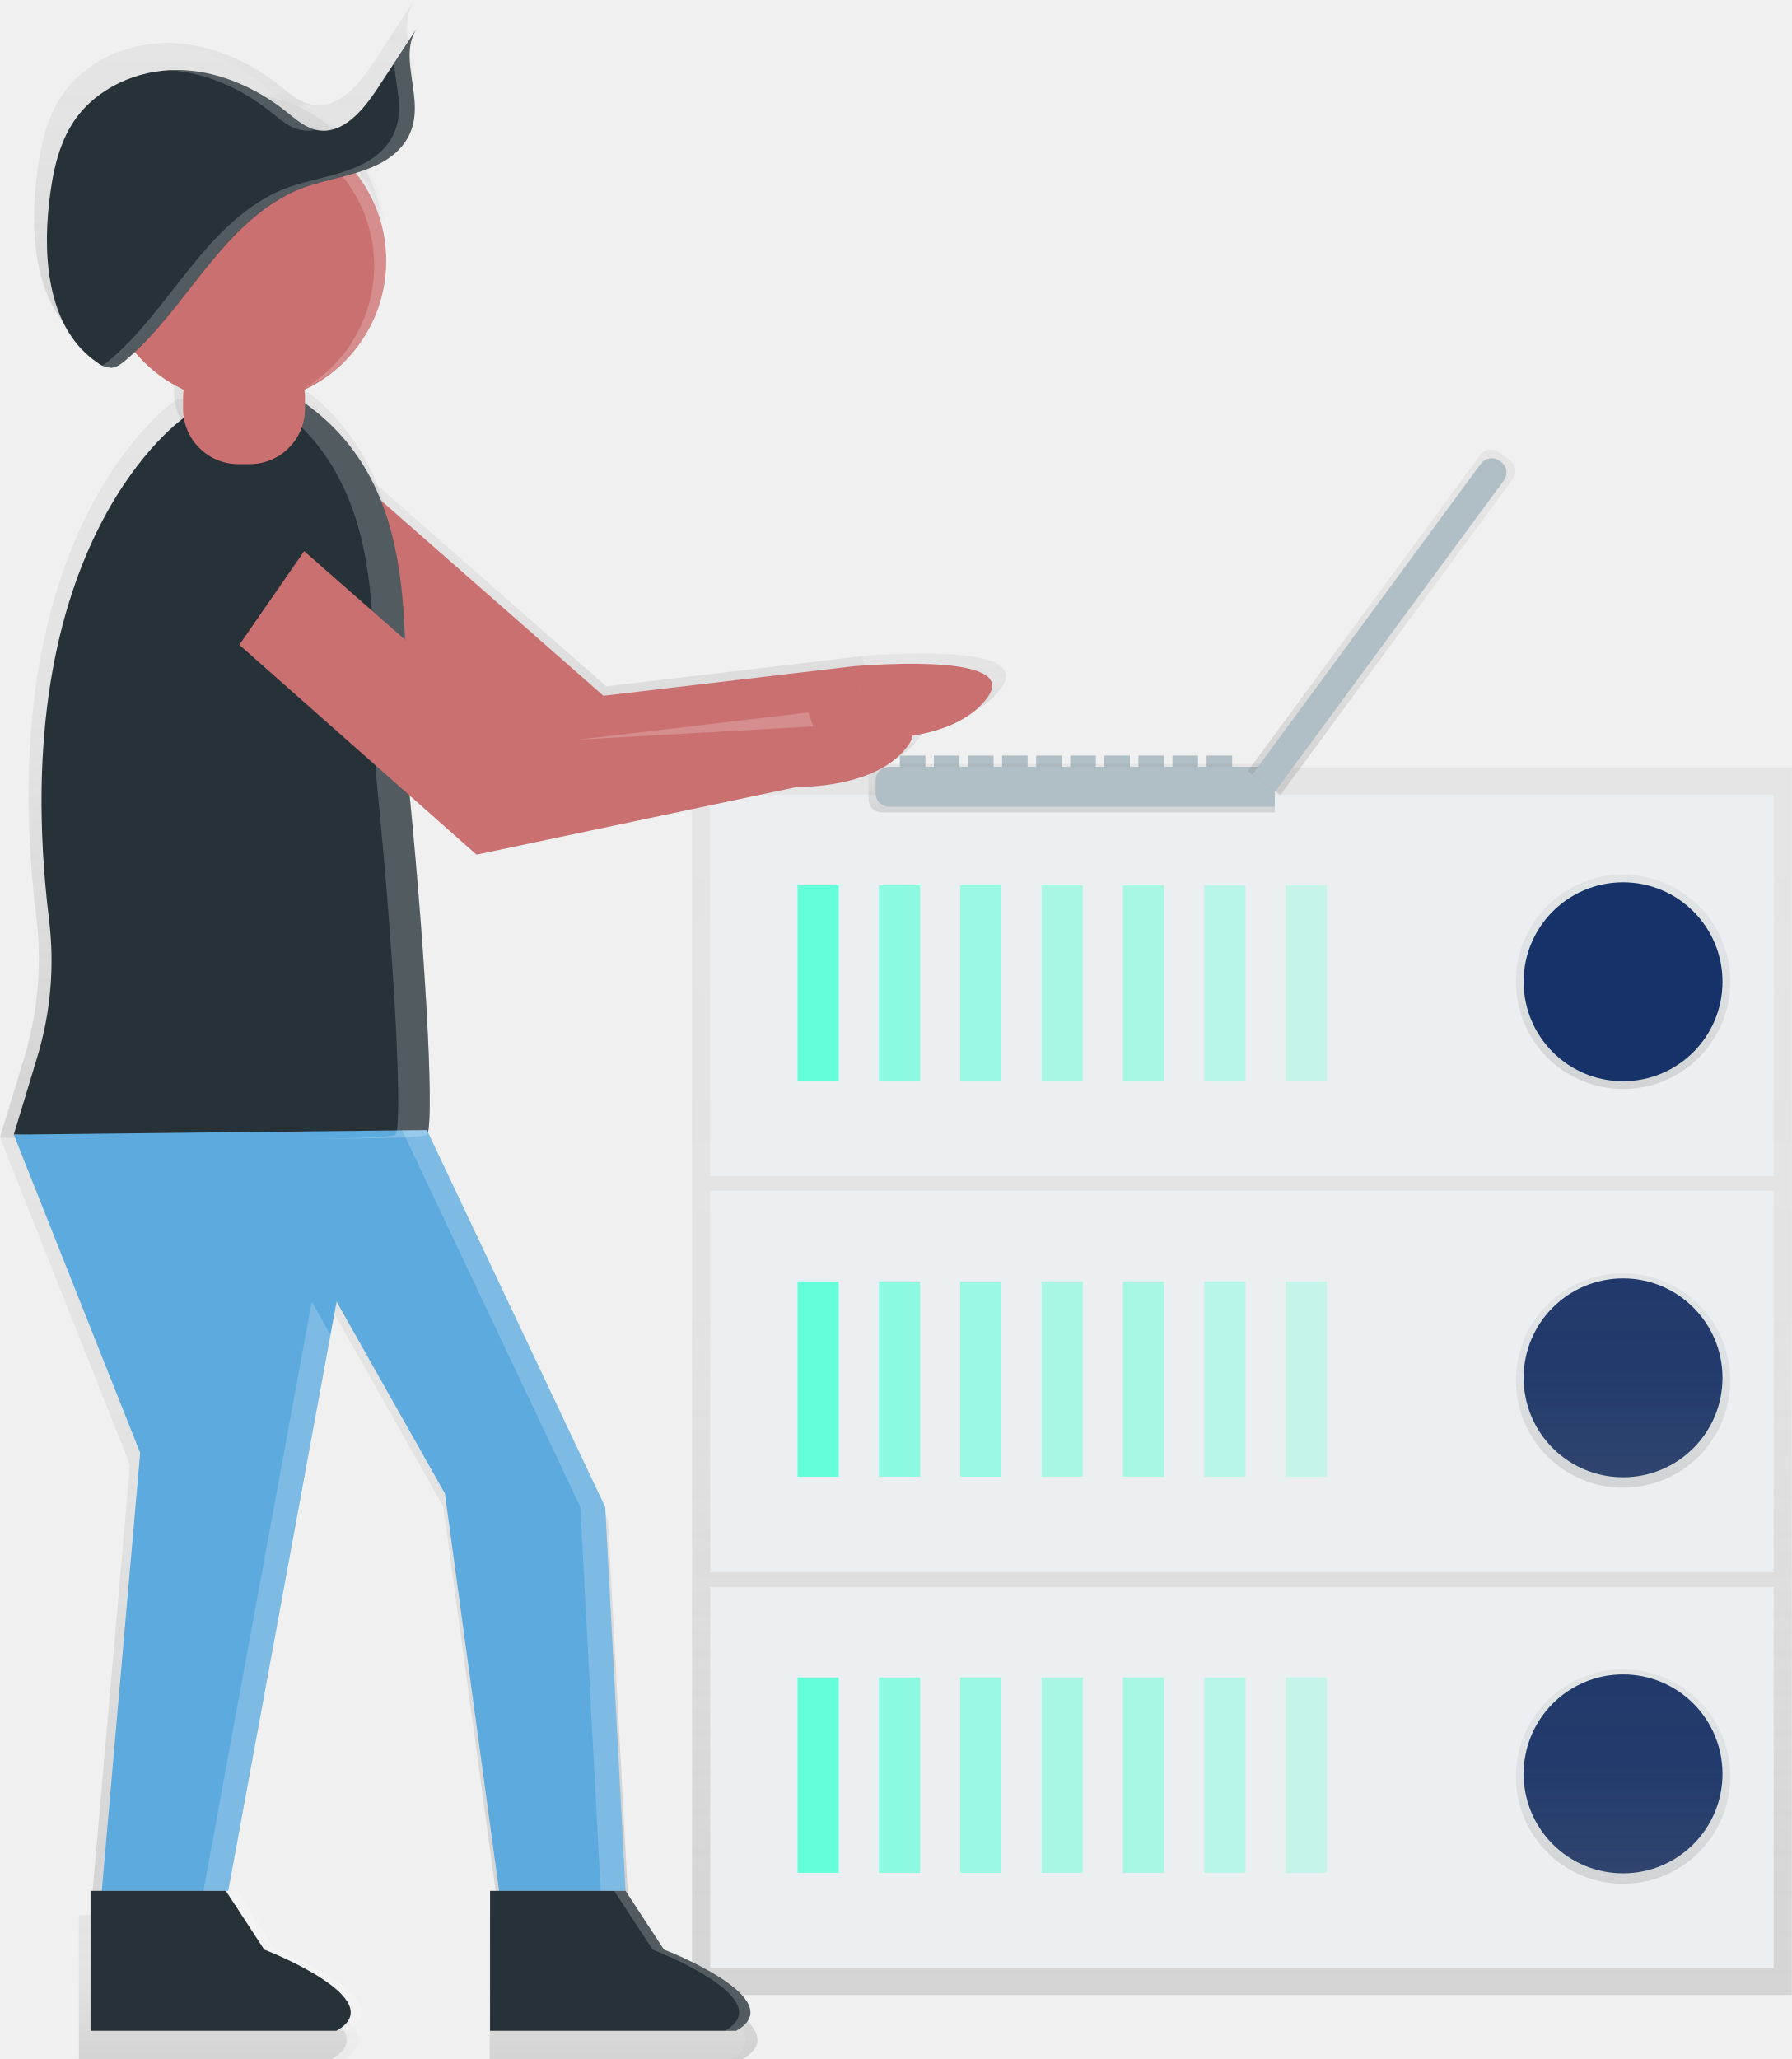
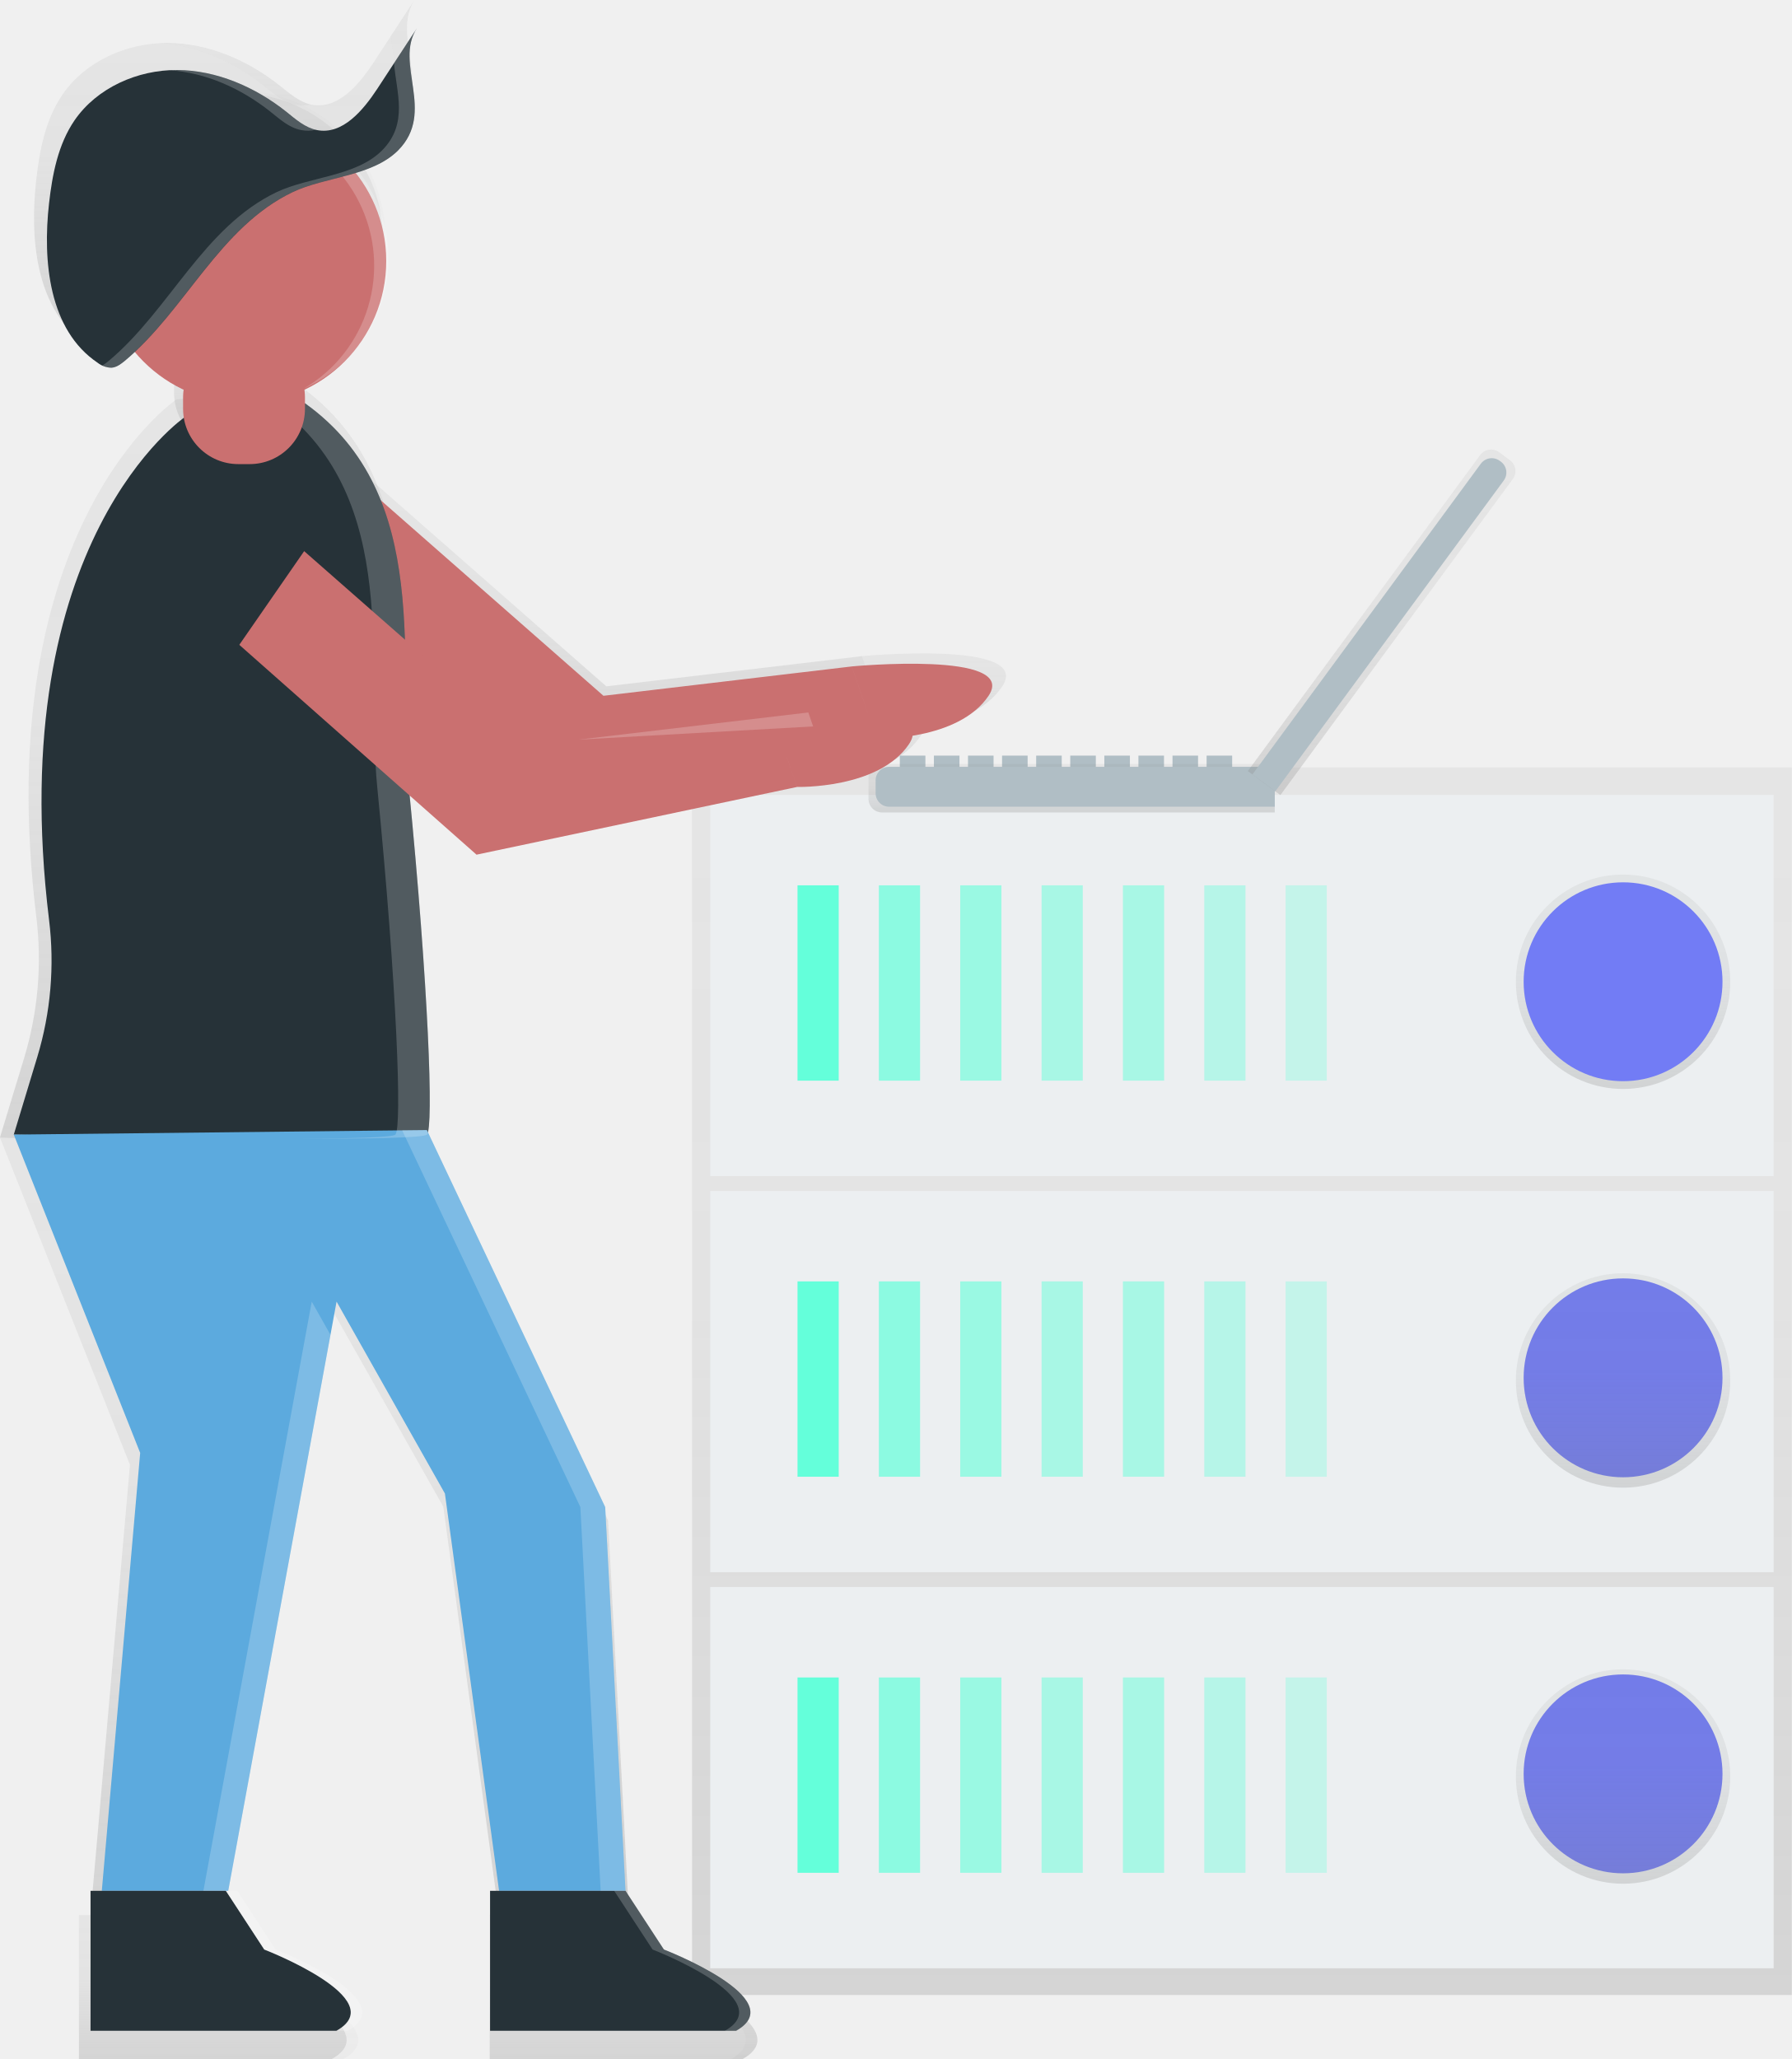
<svg xmlns="http://www.w3.org/2000/svg" xmlns:xlink="http://www.w3.org/1999/xlink" data-name="Layer 1" width="663.17" height="762">
  <defs>
    <linearGradient id="a" x1="459.65" y1="738.32" x2="459.65" y2="284.02" gradientUnits="userSpaceOnUse">
      <stop offset="0" stop-color="gray" stop-opacity=".25" />
      <stop offset=".54" stop-color="gray" stop-opacity=".12" />
      <stop offset="1" stop-color="gray" stop-opacity=".1" />
    </linearGradient>
    <linearGradient id="b" x1="600.72" y1="403" x2="600.72" y2="323.66" xlink:href="#a" />
    <linearGradient id="c" x1="600.72" y1="550.56" x2="600.72" y2="471.22" xlink:href="#a" />
    <linearGradient id="d" x1="600.72" y1="697.13" x2="600.72" y2="617.79" xlink:href="#a" />
    <linearGradient id="e" x1="665.06" y1="369.67" x2="665.06" y2="351.79" xlink:href="#a" />
    <linearGradient id="f" x1="479.65" y1="365.1" x2="479.65" y2="234.63" xlink:href="#a" />
    <linearGradient id="g" x1="614.02" y1="339.34" x2="614.02" y2="310.82" xlink:href="#a" />
    <linearGradient id="h" x1="87.62" y1="142.68" x2="87.62" y2="34.45" xlink:href="#a" />
    <linearGradient id="i" x1="347.57" y1="491.51" x2="347.57" y2="211.68" xlink:href="#a" />
    <linearGradient id="j" x1="116.39" y1="708.74" x2="116.39" y2="419.27" xlink:href="#a" />
    <linearGradient id="k" x1="499.2" y1="831" x2="499.2" y2="777.74" xlink:href="#a" />
    <linearGradient id="l" x1="347.16" y1="831" x2="347.16" y2="777.74" xlink:href="#a" />
    <linearGradient id="m" x1="370.62" y1="206.37" x2="370.62" y2="102.59" xlink:href="#a" />
    <linearGradient id="n" x1="351.42" y1="198.2" x2="351.42" y2="69" xlink:href="#a" />
    <linearGradient id="o" x1="355.36" y1="108.01" x2="355.36" y2="84.91" xlink:href="#a" />
    <linearGradient id="p" x1="361.95" y1="198.2" x2="361.95" y2="69" xlink:href="#a" />
    <linearGradient id="q" x1="397.75" y1="491.51" x2="397.75" y2="211.68" xlink:href="#a" />
    <linearGradient id="r" x1="449.38" y1="383.47" x2="449.38" y2="253.01" xlink:href="#a" />
    <linearGradient id="s" x1="583.76" y1="357.71" x2="583.76" y2="329.2" xlink:href="#a" />
    <linearGradient id="t" x1="87.62" y1="165.87" x2="87.62" y2="119.49" xlink:href="#a" />
    <linearGradient id="u" x1="96.33" y1="708.74" x2="96.33" y2="484.55" xlink:href="#a" />
    <linearGradient id="v" x1="190.29" y1="708.74" x2="190.29" y2="419.27" xlink:href="#a" />
    <linearGradient id="w" x1="522.82" y1="831" x2="522.82" y2="777.74" xlink:href="#a" />
    <linearGradient id="x" x1="375.07" y1="831" x2="375.07" y2="777.74" xlink:href="#a" />
    <linearGradient id="y" x1="259.45" y1="270.72" x2="259.45" y2="260.36" xlink:href="#a" />
    <linearGradient id="z" x1="82.08" y1="254.09" x2="82.08" y2="165.45" xlink:href="#a" />
    <linearGradient id="A" x1="779.72" y1="363.2" x2="779.72" y2="235.39" xlink:href="#a" />
  </defs>
  <path fill="#b0bec5" d="M333.04 279.64h9.46v6.31h-9.46zm12.61 0h9.46v6.31h-9.46zm12.62 0h9.46v6.31h-9.46zm12.61 0h9.46v6.31h-9.46zm12.62 0h9.46v6.31h-9.46zm12.62 0h9.46v6.31h-9.46zm12.61 0h9.46v6.31h-9.46zm12.62 0h9.46v6.31h-9.46zm12.61 0h9.46v6.31h-9.46zm12.62 0h9.46v6.31h-9.46z" />
  <path fill="url(#a)" d="M256.14 284.02h407.03v454.29H256.14z" />
  <path fill="#eceff1" d="M262.87 587.33h393.58v141.09H262.87z" />
  <path fill="#64ffda" d="M295.17 620.8h15.25v72.29h-15.25z" />
  <path fill="#64ffda" d="M325.28 620.8h15.25v72.29h-15.25z" opacity=".7" />
  <path fill="#64ffda" d="M355.39 620.8h15.25v72.29h-15.25z" opacity=".6" />
  <path fill="#64ffda" d="M385.5 620.8h15.25v72.29H385.5zm30.11 0h15.25v72.29h-15.25z" opacity=".5" />
  <path fill="#64ffda" d="M445.72 620.8h15.25v72.29h-15.25z" opacity=".4" />
  <path fill="#64ffda" d="M475.82 620.8h15.25v72.29h-15.25z" opacity=".3" />
-   <circle cx="600.72" cy="656.48" r="36.8" fill="#163269" />
+   <circle cx="600.72" cy="656.48" r="36.8" fill="#727cf5" />
  <path fill="#eceff1" d="M262.87 440.75h393.58v141.09H262.87z" />
  <path fill="#64ffda" d="M295.17 474.22h15.25v72.29h-15.25z" />
  <path fill="#64ffda" d="M325.28 474.22h15.25v72.29h-15.25z" opacity=".7" />
  <path fill="#64ffda" d="M355.39 474.22h15.25v72.29h-15.25z" opacity=".6" />
  <path fill="#64ffda" d="M385.5 474.22h15.25v72.29H385.5zm30.11 0h15.25v72.29h-15.25z" opacity=".5" />
  <path fill="#64ffda" d="M445.72 474.22h15.25v72.29h-15.25z" opacity=".4" />
  <path fill="#64ffda" d="M475.82 474.22h15.25v72.29h-15.25z" opacity=".3" />
-   <circle cx="600.72" cy="509.91" r="36.8" fill="#163269" />
+   <circle cx="600.72" cy="509.91" r="36.8" fill="#727cf5" />
  <path fill="#eceff1" d="M262.87 294.18h393.58v141.09H262.87z" />
  <path fill="#64ffda" d="M295.17 327.64h15.25v72.29h-15.25z" />
  <path fill="#64ffda" d="M325.28 327.64h15.25v72.29h-15.25z" opacity=".7" />
  <path fill="#64ffda" d="M355.39 327.64h15.25v72.29h-15.25z" opacity=".6" />
  <path fill="#64ffda" d="M385.5 327.64h15.25v72.29H385.5zm30.11 0h15.25v72.29h-15.25z" opacity=".5" />
  <path fill="#64ffda" d="M445.72 327.64h15.25v72.29h-15.25z" opacity=".4" />
  <path fill="#64ffda" d="M475.82 327.64h15.25v72.29h-15.25z" opacity=".3" />
  <circle cx="600.72" cy="363.33" r="39.67" fill="url(#b)" />
  <circle cx="600.72" cy="510.89" r="39.67" fill="url(#c)" />
  <circle cx="600.72" cy="657.46" r="39.67" fill="url(#d)" />
-   <circle cx="600.72" cy="363.33" r="36.8" fill="#163269" />
+   <circle cx="600.72" cy="363.33" r="36.8" fill="#727cf5" />
  <path d="M740.22 369.67H594.86a5 5 0 01-5-5v-7.92a5 5 0 015-5h145.36z" transform="translate(-268.41 -69)" fill="url(#e)" />
  <path d="M471.81 298.56H329.08a5 5 0 01-5-5v-4.77a5 5 0 015-5h142.73z" fill="#b0bec5" />
  <path d="M369.8 272.22l105 92.88 122-25.77-9.45-27.49L492.81 323l-94.59-83a21.49 21.49 0 00-31.72 3.74 21.49 21.49 0 003.3 28.48z" transform="translate(-268.41 -69)" fill="url(#f)" />
  <path d="M596.74 339.33s31.12.86 42.62-16.32-52.07-11.17-52.07-11.17z" transform="translate(-268.41 -69)" fill="url(#g)" />
  <circle cx="87.62" cy="88.56" r="54.12" fill="url(#h)" />
  <path d="M333.7 216.83s-69.5 46.8-51.85 191.48a126.66 126.66 0 01-4.46 52.07l-9 29.6s152.9 3.44 157.19 0c2.66-2.13.59-56.65-6.87-132.28-4.57-46.33 9.76-110.78-39.51-146z" transform="translate(-268.41 -69)" fill="url(#i)" />
  <path fill="url(#j)" d="M157.19 419.27l67.86 143.45 7.73 146.02h-48.1l-20.62-151.18-41.23-73.01L81.6 708.74H33.5L48.1 542.1 0 420.99l157.19-1.72z" />
  <path d="M501.2 777.74l14.6 22.33s49 18.9 27.49 30.92h-93.63v-53.25z" transform="translate(-268.41 -69)" fill="url(#k)" />
  <path d="M349.16 777.74l14.6 22.33s49 18.9 27.49 30.92h-93.63v-53.25z" transform="translate(-268.41 -69)" fill="url(#l)" />
  <path d="M356.89 102.59a53.85 53.85 0 00-26.66 7 54.11 54.11 0 0148.17 96.75 54.12 54.12 0 00-21.51-103.78z" transform="translate(-268.41 -69)" fill="url(#m)" opacity=".2" />
  <path d="M421.82 69l-15.06 23c-5.41 8.27-13.27 17.66-23 15.74-4.52-.89-8.14-4.15-11.75-7-11.81-9.38-26.42-15.74-41.5-15.83s-30.51 6.7-39 19.15c-6.29 9.19-8.46 20.53-9.7 31.59-2.49 22.12 0 48.23 18.47 60.65a8.68 8.68 0 005.24 1.89c2-.13 3.62-1.4 5.12-2.66 23.12-19.37 36-50.87 63.84-64.17 12.29-5.86 30.17-5.91 40.08-15.87 14.6-14.64-1.56-33.02 7.26-46.49z" transform="translate(-268.41 -69)" fill="url(#n)" />
  <g opacity=".2">
    <path d="M366 100.74c3.61 2.87 7.22 6.13 11.75 7a13 13 0 005.56-.11c-4.31-1-7.8-4.15-11.29-6.91-11.81-9.38-26.42-15.74-41.5-15.83-1.06 0-2.11 0-3.17.09 14.1.83 27.65 7.02 38.65 15.76z" transform="translate(-268.41 -69)" fill="url(#o)" />
    <path d="M421.82 69l-8.69 13.29c.83 10.93 5.63 23-4.55 33.2-9.92 10-27.8 10-40.08 15.87-27.87 13.3-40.73 44.81-63.84 64.17a16.5 16.5 0 01-2.56 1.84 6.71 6.71 0 003.45.82c2-.13 3.62-1.4 5.12-2.66 23.12-19.37 36-50.87 63.84-64.17 12.29-5.86 30.17-5.91 40.08-15.87 14.57-14.64-1.59-33.02 7.23-46.49z" transform="translate(-268.41 -69)" fill="url(#p)" />
  </g>
  <path d="M418.74 357.71c-4.57-46.33 9.76-110.78-39.51-146l-10.43 1.18c47.35 35.48 33.4 99 37.92 144.84 7.46 75.63 9.54 130.15 6.87 132.28-1.31 1-16.44 1.46-36.83 1.52 26.23.07 47.3-.27 48.86-1.52 2.65-2.15.57-56.67-6.88-132.3z" transform="translate(-268.41 -69)" fill="url(#q)" opacity=".2" />
  <path d="M339.54 290.59l105 92.88 122-25.77-9.54-27.48-94.49 11.17-94.59-83a21.49 21.49 0 00-31.72 3.74 21.49 21.49 0 003.34 28.46z" transform="translate(-268.41 -69)" fill="url(#r)" />
  <path d="M566.48 357.71s31.12.86 42.62-16.32-52.1-11.17-52.1-11.17z" transform="translate(-268.41 -69)" fill="url(#s)" />
  <rect x="64.42" y="119.49" width="46.38" height="46.38" rx="20.47" ry="20.47" fill="url(#t)" />
  <g opacity=".2">
    <path fill="url(#u)" d="M113.38 484.55L72.15 708.74h9.45l38.91-211.57-7.13-12.62z" />
    <path fill="url(#v)" d="M225.05 562.72l-67.86-143.45-9.4.1 67.81 143.35 7.73 146.02h9.45l-7.73-146.02z" />
  </g>
  <path d="M515.8 800.08l-14.6-22.33h-4.3l14.6 22.33S560.47 819 539 831h4.29c21.47-12-27.49-30.92-27.49-30.92z" transform="translate(-268.41 -69)" fill="url(#w)" opacity=".2" />
  <path d="M368.06 800.08l-14.6-22.33h-4.29l14.6 22.33s49 18.9 27.49 30.92h4.29c21.45-12-27.49-30.92-27.49-30.92z" transform="translate(-268.41 -69)" fill="url(#x)" opacity=".2" />
  <path fill="url(#y)" d="M304.19 265.68l-1.83-5.32-87.65 10.36 89.48-5.04z" opacity=".2" />
  <path fill="url(#z)" d="M43.17 220.58l29.19-55.13L121 183.83l-48.64 70.26-29.19-33.51z" />
  <path d="M103.72 208.09l102.09 90.34 118.63-25.06-9.19-26.73-91.9 10.86-92-80.76a20.9 20.9 0 00-30.85 3.64 20.9 20.9 0 003.22 27.71zm220.72 65.27s30.27.84 41.45-15.87-50.64-10.86-50.64-10.86z" fill="#ca7070" />
  <circle cx="90.32" cy="96.58" r="52.63" fill="#ca7070" />
  <path d="M68.59 154.22S.99 199.74 18.16 340.46a123.19 123.19 0 01-4.34 50.65L5.1 419.9s148.71 3.34 152.89 0c2.59-2.07.57-55.1-6.68-128.66-4.44-45.06 9.49-107.75-38.43-142z" fill="#263238" />
  <path fill="#5caade" d="M157.99 418.22l66 139.52 7.51 142.02h-46.78l-20.05-147.03-40.1-71.02-40.1 218.05H37.68l14.2-162.07L5.1 419.89l152.89-1.67z" />
  <path d="M231.51 699.76l14.2 21.72s47.62 18.38 26.73 30.08h-91.06v-51.8zm-147.92 0l14.2 21.72s47.62 18.38 26.73 30.08H33.51v-51.8z" fill="#263238" />
  <path d="M91.16 43.11a52.37 52.37 0 00-25.93 6.84A52.63 52.63 0 01112.08 144 52.64 52.64 0 0091.16 43.07z" fill="#fff" opacity=".2" />
  <path d="M154.3 10.44l-14.64 22.39c-5.26 8-12.9 17.17-22.33 15.31-4.4-.87-7.91-4-11.42-6.83-11.5-9.12-25.7-15.31-40.32-15.4s-29.67 6.52-38 18.62c-6.11 8.93-8.22 20-9.44 30.73-2.42 21.51 0 46.91 18 59a8.45 8.45 0 005.09 1.83c1.9-.13 3.52-1.36 5-2.59 22.48-18.83 35-49.48 62.1-62.41 11.95-5.7 29.34-5.75 39-15.43 14.11-14.24-1.61-32.12 6.96-45.22z" fill="#263238" />
  <path d="M100.05 41.31c3.51 2.79 7 6 11.42 6.83a12.69 12.69 0 005.41-.1c-4.19-1-7.59-4-11-6.72C94.41 32.19 80.21 26 65.59 25.91c-1 0-2.05 0-3.08.09 13.63.79 26.78 6.76 37.54 15.31zm54.25-30.87l-8.46 12.93c.8 10.63 5.48 22.34-4.43 32.29-9.65 9.68-27 9.73-39 15.43-27.11 12.93-39.61 43.58-62.1 62.41a16 16 0 01-2.49 1.79 6.52 6.52 0 003.35.8c1.9-.13 3.52-1.36 5-2.59 22.48-18.83 35-49.48 62.1-62.41 11.95-5.7 29.34-5.75 39-15.43 14.18-14.24-1.54-32.12 7.03-45.22zm-2.99 280.79c-4.44-45.06 9.49-107.75-38.43-142l-10.14 1.15c46.05 34.51 32.48 96.31 36.88 140.88 7.25 73.56 9.27 126.59 6.68 128.66-1.27 1-16 1.42-35.82 1.48 25.52.07 46-.27 47.52-1.48 2.59-2.1.59-55.12-6.69-128.69z" opacity=".2" fill="#fff" />
  <path d="M74.28 226l102.09 90.3L295 291.24l-9.19-26.73-91.9 10.86-92-80.76a20.9 20.9 0 00-30.85 3.64A20.9 20.9 0 0074.28 226zM295 291.23s30.27.84 41.45-15.87-50.64-10.86-50.64-10.86z" fill="#ca7070" />
  <rect x="67.76" y="126.65" width="45.11" height="45.11" rx="20.47" ry="20.47" fill="#ca7070" />
  <path d="M115.38 481.71l-40.1 218.05h9.19l37.84-205.77-6.93-12.28zm108.61 76.03l-66-139.52-9.15.1 65.96 139.42 7.51 142.02h9.19l-7.51-142.02zm21.72 163.75l-14.2-21.72h-4.18l14.2 21.72s47.62 18.38 26.73 30.08h4.18c20.89-11.7-26.73-30.08-26.73-30.08zm-143.69 0l-14.2-21.72h-4.23l14.2 21.72s47.62 18.38 26.73 30.08h4.18c20.89-11.7-26.68-30.08-26.68-30.08zm198.93-452.65l-1.77-5.17-85.25 10.07 87.02-4.9z" opacity=".2" fill="#fff" />
  <path fill="#263238" d="M47.09 224.97l28.38-53.61 47.31 17.87-47.31 68.33-28.38-32.59z" />
  <path d="M730.24 354.36l86-116.94a5 5 0 017-1.06l4 2.95a5 5 0 011.06 7l-86 116.94z" transform="translate(-268.41 -69)" fill="url(#A)" />
  <path d="M463.54 286.61l84.54-115a5 5 0 017-1.06l.41.3a5 5 0 011.06 7l-84.54 115z" fill="#b0bec5" />
</svg>
